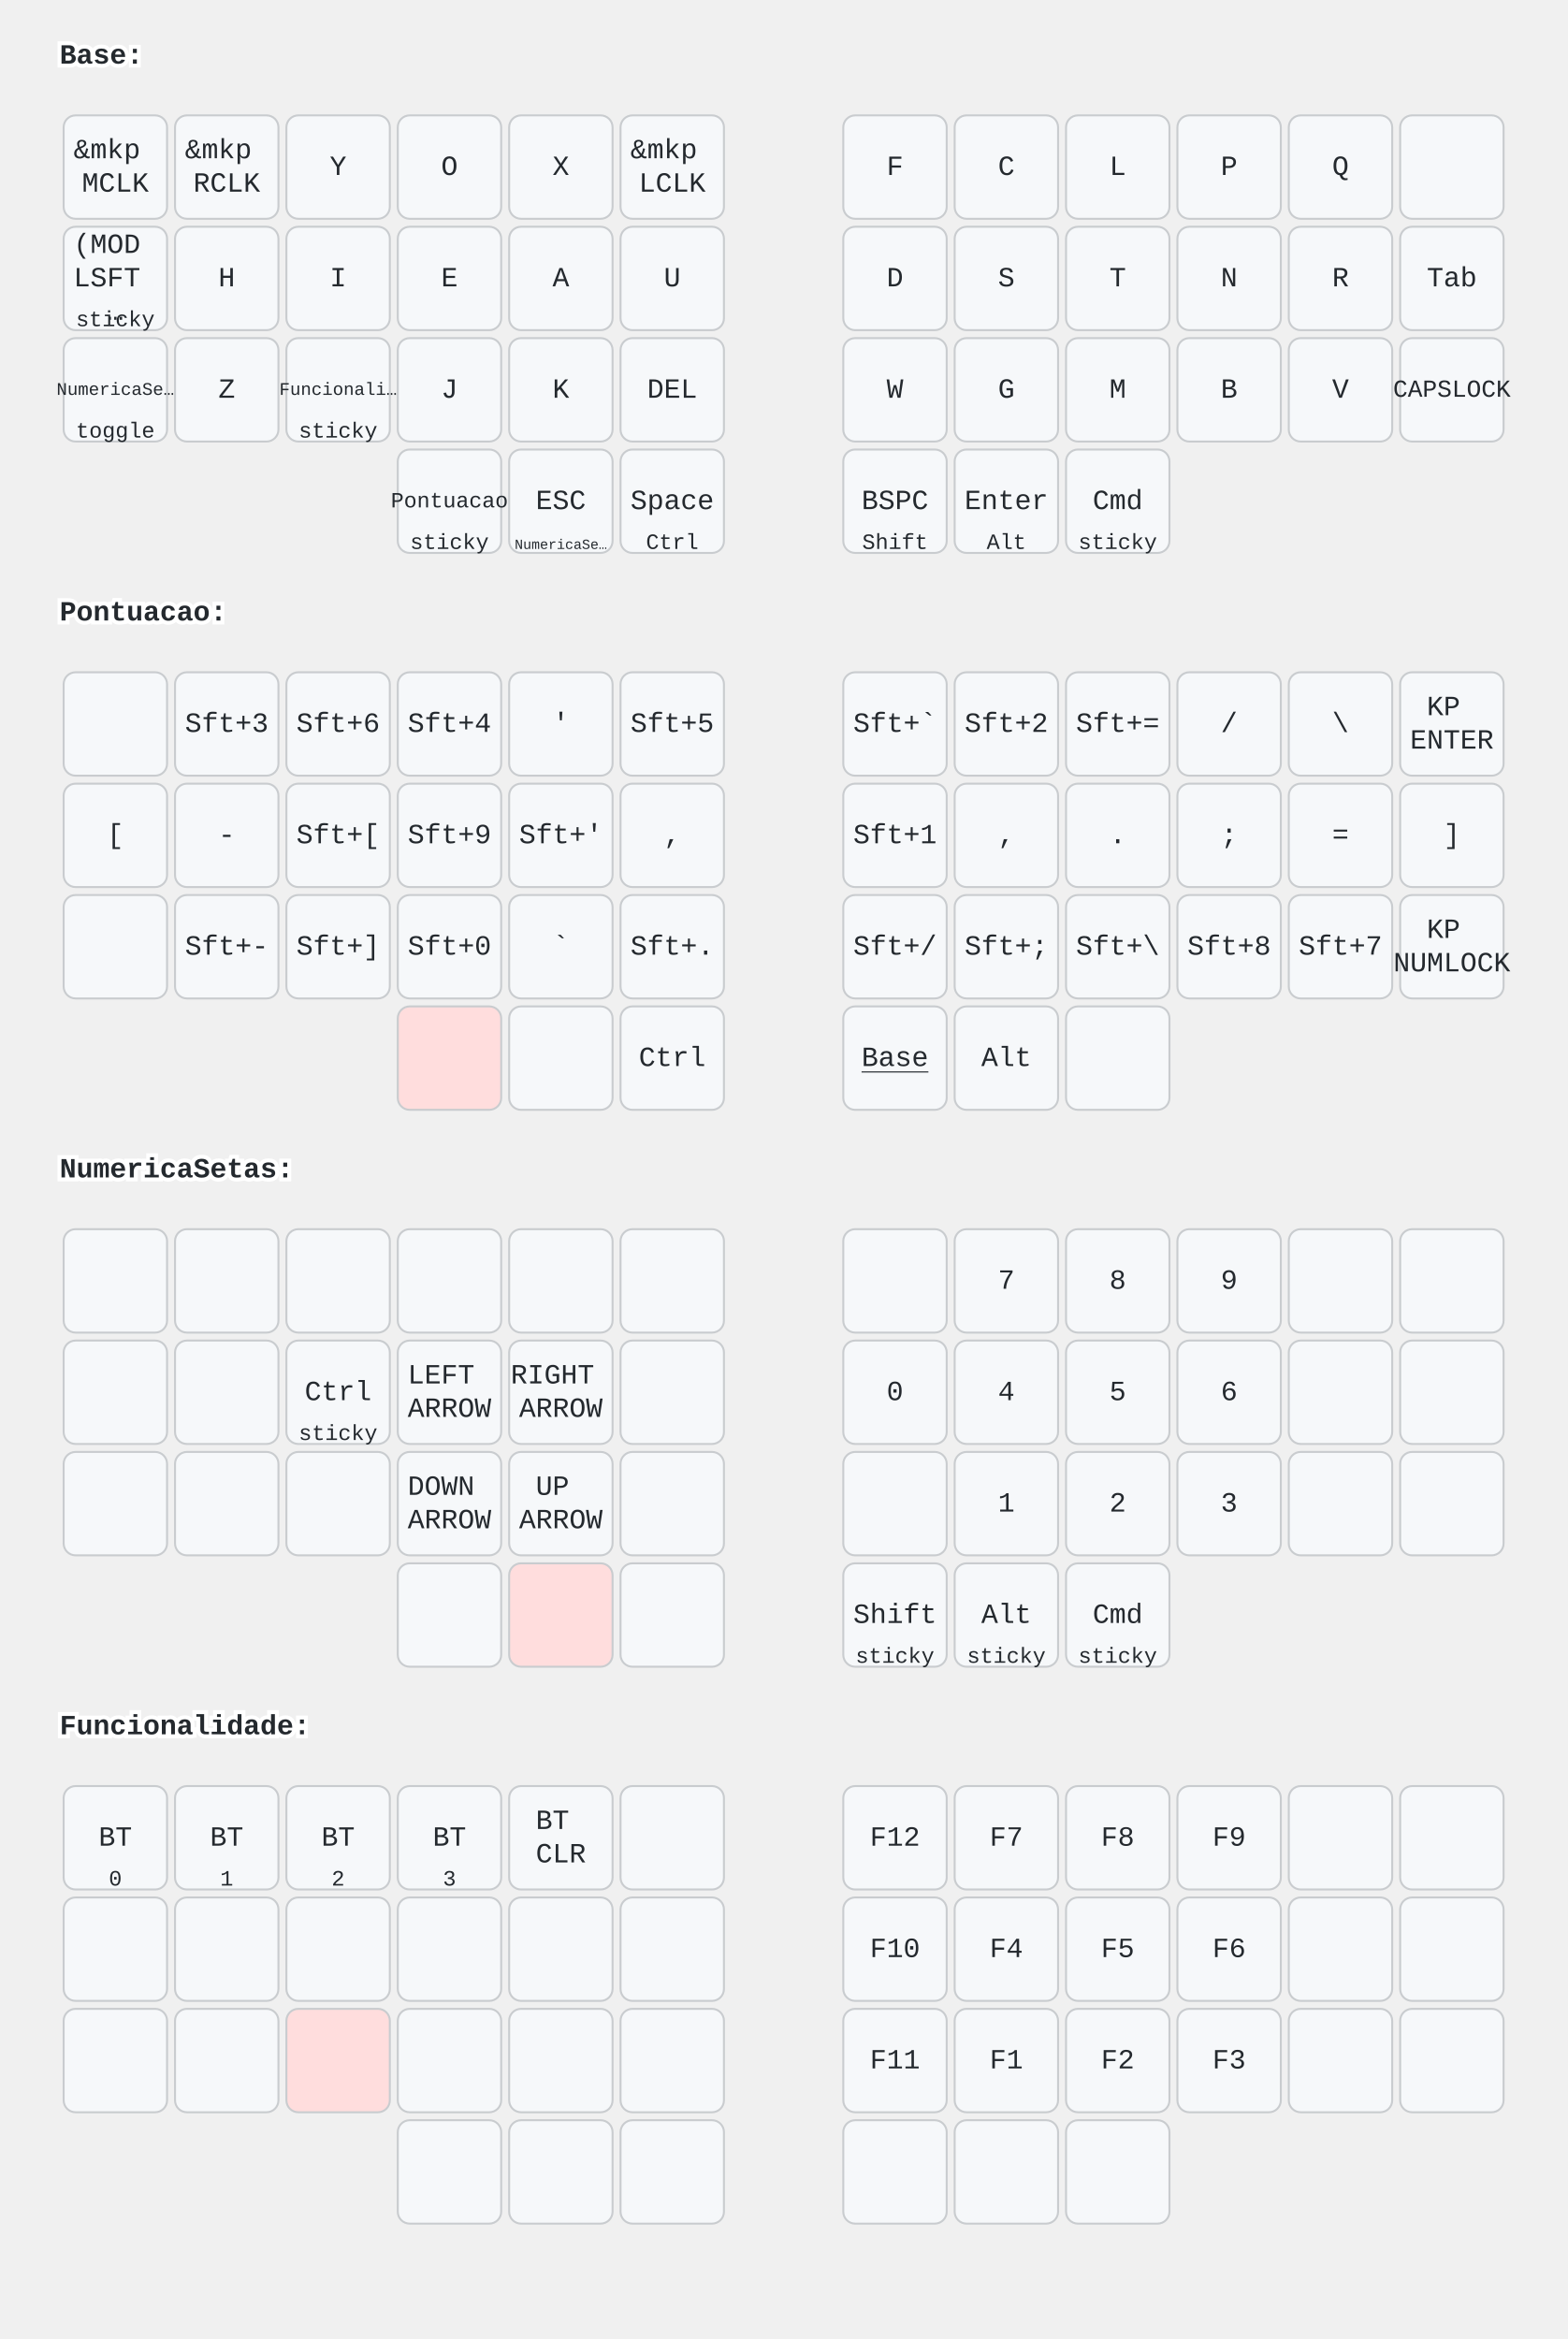
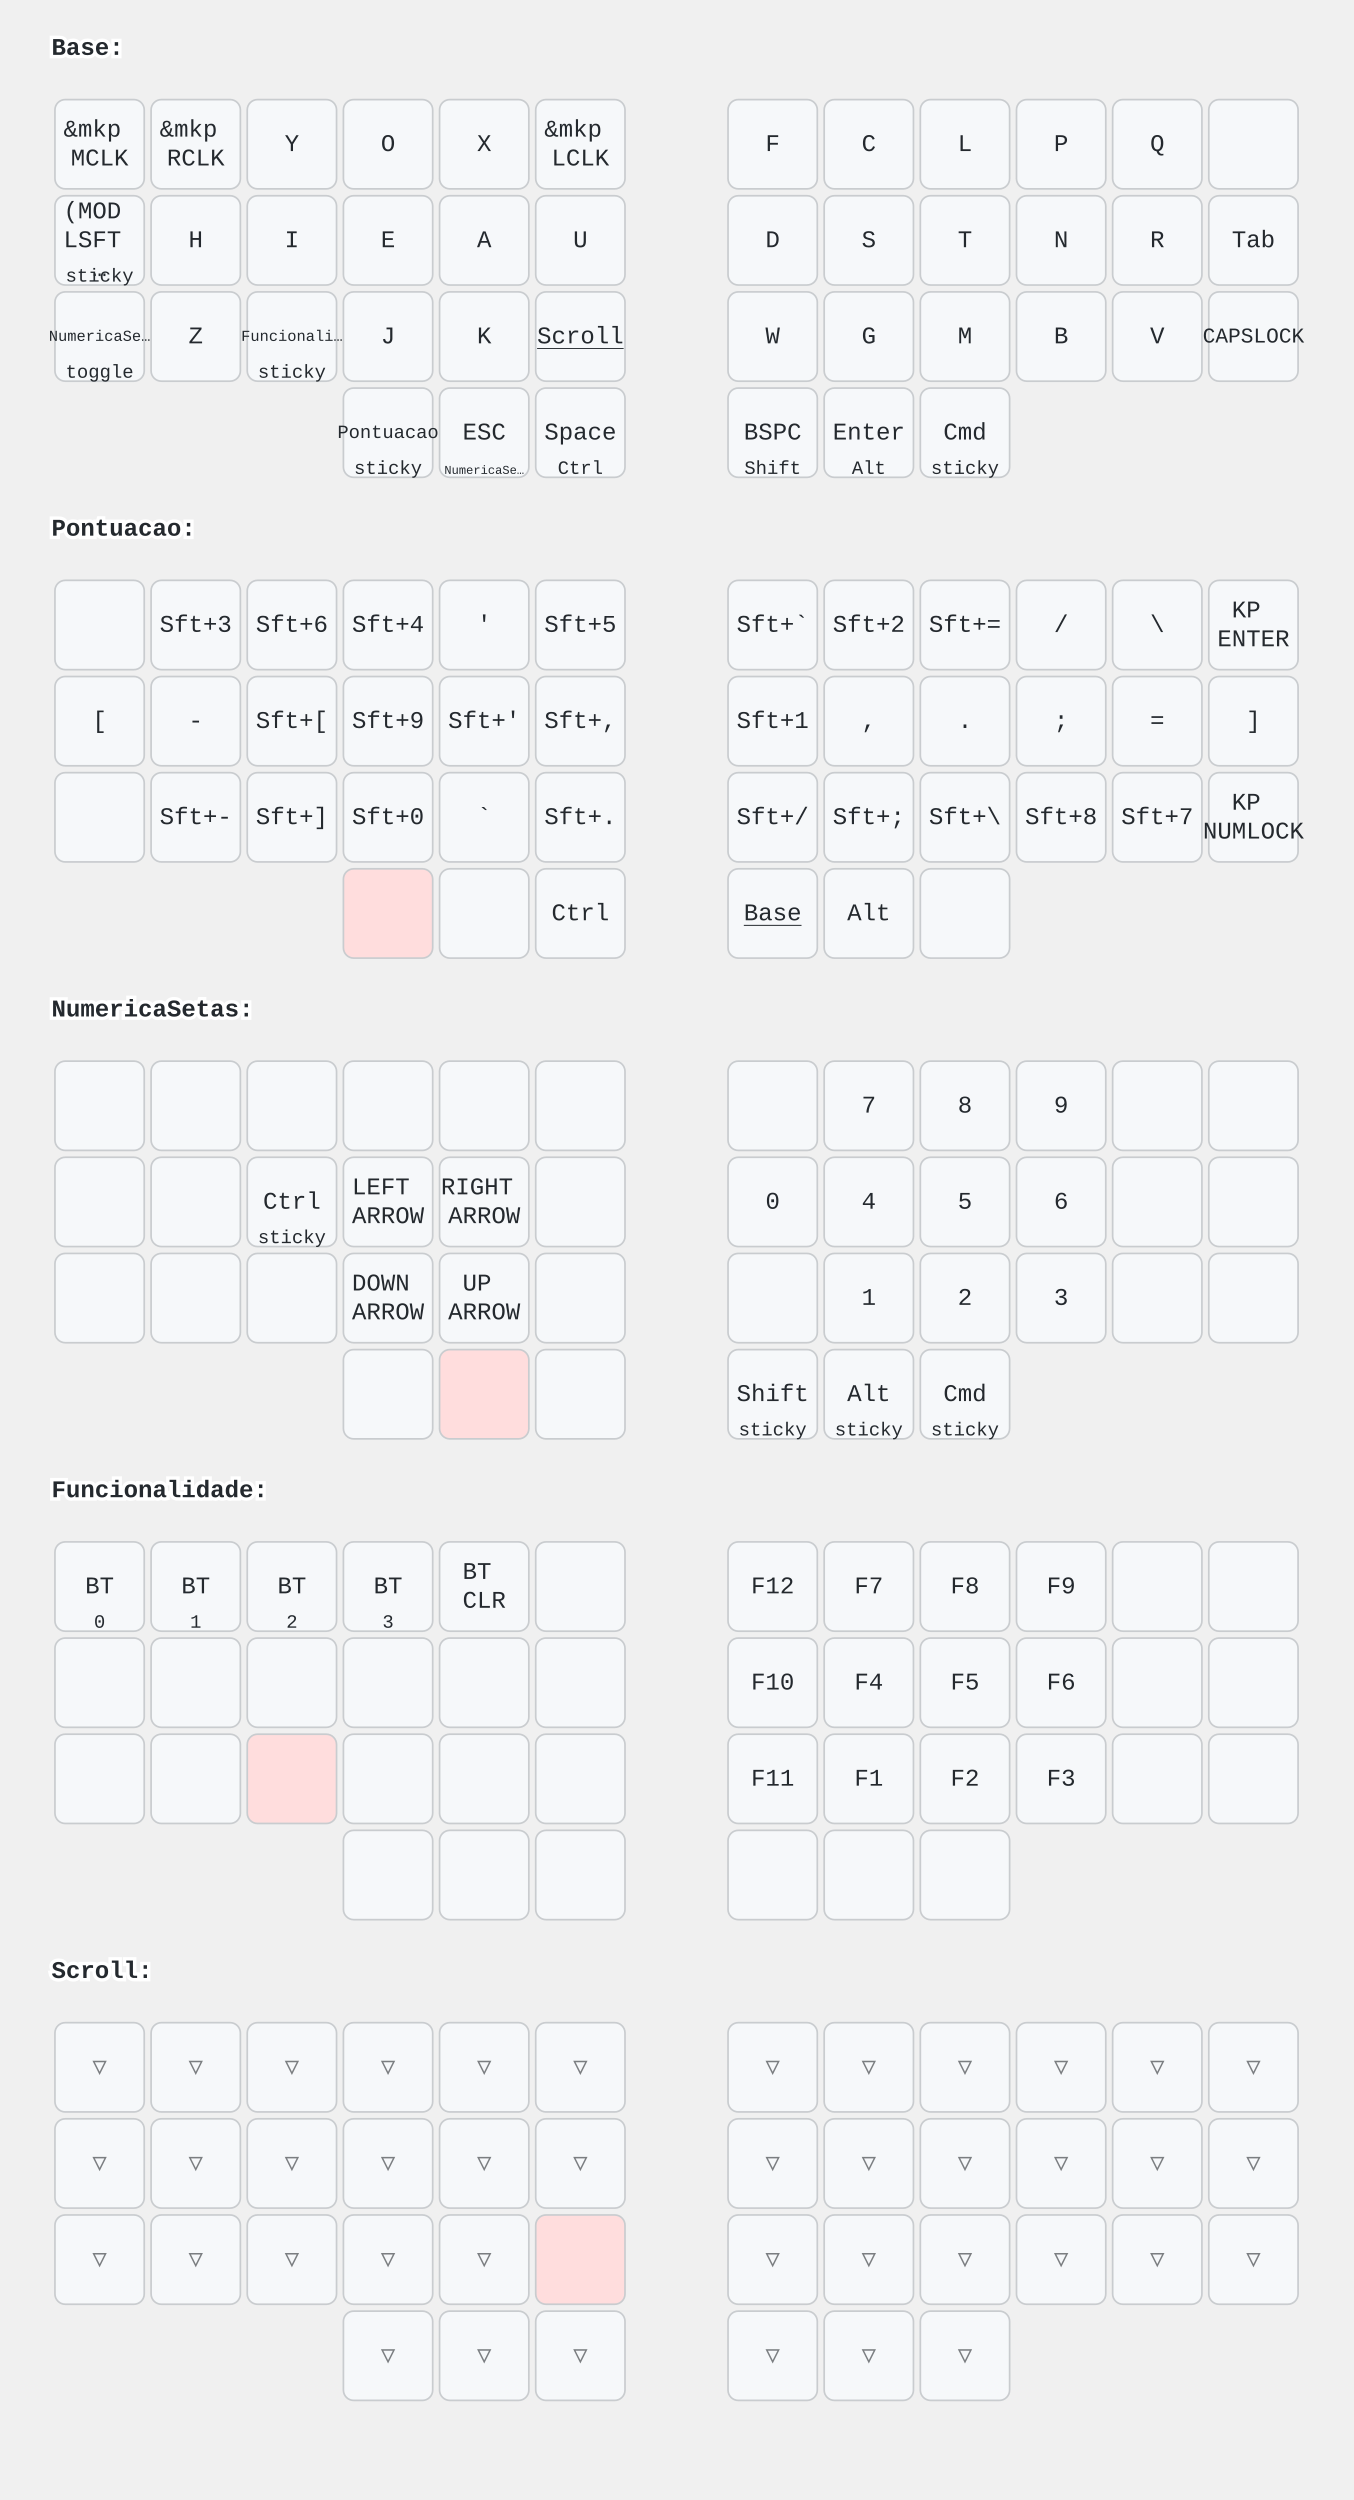
- <svg xmlns="http://www.w3.org/2000/svg" width="788" height="1176" viewBox="0 0 788 1176" class="keymap">
+ <svg xmlns="http://www.w3.org/2000/svg" width="788" height="1456" viewBox="0 0 788 1456" class="keymap">
  <style>/* inherit to force styles through use tags */
svg path {
    fill: inherit;
}

/* font and background color specifications */
svg.keymap {
    font-family: SFMono-Regular,Consolas,Liberation Mono,Menlo,monospace;
    font-size: 14px;
    font-kerning: normal;
    text-rendering: optimizeLegibility;
    fill: #24292e;
}

/* default key styling */
rect.key {
    fill: #f6f8fa;
}

rect.key, rect.combo {
    stroke: #c9cccf;
    stroke-width: 1;
}

/* default key side styling, only used is draw_key_sides is set */
rect.side {
    filter: brightness(90%);
}

/* color accent for combo boxes */
rect.combo, rect.combo-separate {
    fill: #cdf;
}

/* color accent for held keys */
rect.held, rect.combo.held {
    fill: #fdd;
}

/* color accent for ghost (optional) keys */
rect.ghost, rect.combo.ghost {
    stroke-dasharray: 4, 4;
    stroke-width: 2;
}

text {
    text-anchor: middle;
    dominant-baseline: middle;
}

/* styling for layer labels */
text.label {
    font-weight: bold;
    text-anchor: start;
    stroke: white;
    stroke-width: 4;
    paint-order: stroke;
}

/* styling for optional footer */
text.footer {
    text-anchor: end;
    dominant-baseline: auto;
    stroke: white;
    stroke-width: 4;
    paint-order: stroke;
}

/* styling for combo tap, and key non-tap label text */
text.combo, text.hold, text.shifted, text.left, text.right, text.tl, text.tr, text.bl, text.br {
    font-size: 11px;
}

text.hold, text.bl, text.br {
    text-anchor: middle;
    dominant-baseline: auto;
}

text.shifted, text.tl, text.tr {
    text-anchor: middle;
    dominant-baseline: hanging;
}

text.left, text.tl, text.bl {
    text-anchor: start;
}

text.right, text.tr, text.br {
    text-anchor: end;
}

text.layer-activator {
    text-decoration: underline;
}

/* styling for hold/shifted label text in combo box */
text.combo.hold, text.combo.shifted, text.combo.left, text.combo.right {
    font-size: 8px;
}

/* lighter symbol for transparent keys */
text.trans {
    fill: #7b7e81;
}

/* styling for combo dendrons */
path.combo {
    stroke-width: 1;
    stroke: gray;
    fill: none;
}

/* Start Tabler Icons Cleanup */
/* cannot use height/width with glyphs */
.icon-tabler &gt; path {
    fill: inherit;
    stroke: inherit;
    stroke-width: 2;
}
/* hide tabler's default box */
.icon-tabler &gt; path[stroke="none"][fill="none"] {
    visibility: hidden;
}
/* End Tabler Icons Cleanup */
</style>
  <g transform="translate(30, 0)" class="layer-Base">
    <text x="0" y="28" class="label" id="Base">Base:</text>
    <g transform="translate(0, 56)">
      <g transform="translate(28, 28)" class="key keypos-0">
        <rect rx="6" ry="6" x="-26" y="-26" width="52" height="52" class="key" />
        <text x="0" y="0" class="key tap">
          <tspan x="0" dy="-0.6em">&amp;mkp</tspan>
          <tspan x="0" dy="1.2em">MCLK</tspan>
        </text>
      </g>
      <g transform="translate(84, 28)" class="key keypos-1">
        <rect rx="6" ry="6" x="-26" y="-26" width="52" height="52" class="key" />
        <text x="0" y="0" class="key tap">
          <tspan x="0" dy="-0.6em">&amp;mkp</tspan>
          <tspan x="0" dy="1.2em">RCLK</tspan>
        </text>
      </g>
      <g transform="translate(140, 28)" class="key keypos-2">
        <rect rx="6" ry="6" x="-26" y="-26" width="52" height="52" class="key" />
        <text x="0" y="0" class="key tap">Y</text>
      </g>
      <g transform="translate(196, 28)" class="key keypos-3">
        <rect rx="6" ry="6" x="-26" y="-26" width="52" height="52" class="key" />
        <text x="0" y="0" class="key tap">O</text>
      </g>
      <g transform="translate(252, 28)" class="key keypos-4">
        <rect rx="6" ry="6" x="-26" y="-26" width="52" height="52" class="key" />
        <text x="0" y="0" class="key tap">X</text>
      </g>
      <g transform="translate(308, 28)" class="key keypos-5">
        <rect rx="6" ry="6" x="-26" y="-26" width="52" height="52" class="key" />
        <text x="0" y="0" class="key tap">
          <tspan x="0" dy="-0.6em">&amp;mkp</tspan>
          <tspan x="0" dy="1.2em">LCLK</tspan>
        </text>
      </g>
      <g transform="translate(420, 28)" class="key keypos-6">
        <rect rx="6" ry="6" x="-26" y="-26" width="52" height="52" class="key" />
        <text x="0" y="0" class="key tap">F</text>
      </g>
      <g transform="translate(476, 28)" class="key keypos-7">
        <rect rx="6" ry="6" x="-26" y="-26" width="52" height="52" class="key" />
        <text x="0" y="0" class="key tap">C</text>
      </g>
      <g transform="translate(532, 28)" class="key keypos-8">
        <rect rx="6" ry="6" x="-26" y="-26" width="52" height="52" class="key" />
        <text x="0" y="0" class="key tap">L</text>
      </g>
      <g transform="translate(588, 28)" class="key keypos-9">
        <rect rx="6" ry="6" x="-26" y="-26" width="52" height="52" class="key" />
        <text x="0" y="0" class="key tap">P</text>
      </g>
      <g transform="translate(644, 28)" class="key keypos-10">
        <rect rx="6" ry="6" x="-26" y="-26" width="52" height="52" class="key" />
        <text x="0" y="0" class="key tap">Q</text>
      </g>
      <g transform="translate(700, 28)" class="key keypos-11">
        <rect rx="6" ry="6" x="-26" y="-26" width="52" height="52" class="key" />
      </g>
      <g transform="translate(28, 84)" class="key keypos-12">
        <rect rx="6" ry="6" x="-26" y="-26" width="52" height="52" class="key" />
        <text x="0" y="0" class="key tap">
          <tspan x="0" dy="-1.2em">(MOD</tspan>
          <tspan x="0" dy="1.2em">LSFT</tspan>
          <tspan x="0" dy="1.2em">…</tspan>
        </text>
        <text x="0" y="24" class="key hold">sticky</text>
      </g>
      <g transform="translate(84, 84)" class="key keypos-13">
        <rect rx="6" ry="6" x="-26" y="-26" width="52" height="52" class="key" />
        <text x="0" y="0" class="key tap">H</text>
      </g>
      <g transform="translate(140, 84)" class="key keypos-14">
        <rect rx="6" ry="6" x="-26" y="-26" width="52" height="52" class="key" />
        <text x="0" y="0" class="key tap">I</text>
      </g>
      <g transform="translate(196, 84)" class="key keypos-15">
        <rect rx="6" ry="6" x="-26" y="-26" width="52" height="52" class="key" />
        <text x="0" y="0" class="key tap">E</text>
      </g>
      <g transform="translate(252, 84)" class="key keypos-16">
        <rect rx="6" ry="6" x="-26" y="-26" width="52" height="52" class="key" />
        <text x="0" y="0" class="key tap">A</text>
      </g>
      <g transform="translate(308, 84)" class="key keypos-17">
        <rect rx="6" ry="6" x="-26" y="-26" width="52" height="52" class="key" />
        <text x="0" y="0" class="key tap">U</text>
      </g>
      <g transform="translate(420, 84)" class="key keypos-18">
        <rect rx="6" ry="6" x="-26" y="-26" width="52" height="52" class="key" />
        <text x="0" y="0" class="key tap">D</text>
      </g>
      <g transform="translate(476, 84)" class="key keypos-19">
        <rect rx="6" ry="6" x="-26" y="-26" width="52" height="52" class="key" />
        <text x="0" y="0" class="key tap">S</text>
      </g>
      <g transform="translate(532, 84)" class="key keypos-20">
        <rect rx="6" ry="6" x="-26" y="-26" width="52" height="52" class="key" />
        <text x="0" y="0" class="key tap">T</text>
      </g>
      <g transform="translate(588, 84)" class="key keypos-21">
        <rect rx="6" ry="6" x="-26" y="-26" width="52" height="52" class="key" />
        <text x="0" y="0" class="key tap">N</text>
      </g>
      <g transform="translate(644, 84)" class="key keypos-22">
        <rect rx="6" ry="6" x="-26" y="-26" width="52" height="52" class="key" />
        <text x="0" y="0" class="key tap">R</text>
      </g>
      <g transform="translate(700, 84)" class="key keypos-23">
        <rect rx="6" ry="6" x="-26" y="-26" width="52" height="52" class="key" />
        <text x="0" y="0" class="key tap">Tab</text>
      </g>
      <g transform="translate(28, 140)" class="key keypos-24">
        <rect rx="6" ry="6" x="-26" y="-26" width="52" height="52" class="key" />
        <a href="#NumericaSetas">
          <text x="0" y="0" class="key tap layer-activator">
            <tspan style="font-size: 64%">NumericaSe…</tspan>
          </text>
        </a>
        <text x="0" y="24" class="key hold">toggle</text>
      </g>
      <g transform="translate(84, 140)" class="key keypos-25">
        <rect rx="6" ry="6" x="-26" y="-26" width="52" height="52" class="key" />
        <text x="0" y="0" class="key tap">Z</text>
      </g>
      <g transform="translate(140, 140)" class="key keypos-26">
        <rect rx="6" ry="6" x="-26" y="-26" width="52" height="52" class="key" />
        <a href="#Funcionalidade">
          <text x="0" y="0" class="key tap layer-activator">
            <tspan style="font-size: 64%">Funcionali…</tspan>
          </text>
        </a>
        <text x="0" y="24" class="key hold">sticky</text>
      </g>
      <g transform="translate(196, 140)" class="key keypos-27">
        <rect rx="6" ry="6" x="-26" y="-26" width="52" height="52" class="key" />
        <text x="0" y="0" class="key tap">J</text>
      </g>
      <g transform="translate(252, 140)" class="key keypos-28">
        <rect rx="6" ry="6" x="-26" y="-26" width="52" height="52" class="key" />
        <text x="0" y="0" class="key tap">K</text>
      </g>
      <g transform="translate(308, 140)" class="key keypos-29">
        <rect rx="6" ry="6" x="-26" y="-26" width="52" height="52" class="key" />
-         <text x="0" y="0" class="key tap">DEL</text>
+         <a href="#Scroll">
+           <text x="0" y="0" class="key tap layer-activator">Scroll</text>
+         </a>
      </g>
      <g transform="translate(420, 140)" class="key keypos-30">
        <rect rx="6" ry="6" x="-26" y="-26" width="52" height="52" class="key" />
        <text x="0" y="0" class="key tap">W</text>
      </g>
      <g transform="translate(476, 140)" class="key keypos-31">
        <rect rx="6" ry="6" x="-26" y="-26" width="52" height="52" class="key" />
        <text x="0" y="0" class="key tap">G</text>
      </g>
      <g transform="translate(532, 140)" class="key keypos-32">
        <rect rx="6" ry="6" x="-26" y="-26" width="52" height="52" class="key" />
        <text x="0" y="0" class="key tap">M</text>
      </g>
      <g transform="translate(588, 140)" class="key keypos-33">
        <rect rx="6" ry="6" x="-26" y="-26" width="52" height="52" class="key" />
        <text x="0" y="0" class="key tap">B</text>
      </g>
      <g transform="translate(644, 140)" class="key keypos-34">
        <rect rx="6" ry="6" x="-26" y="-26" width="52" height="52" class="key" />
        <text x="0" y="0" class="key tap">V</text>
      </g>
      <g transform="translate(700, 140)" class="key keypos-35">
        <rect rx="6" ry="6" x="-26" y="-26" width="52" height="52" class="key" />
        <text x="0" y="0" class="key tap">
          <tspan style="font-size: 88%">CAPSLOCK</tspan>
        </text>
      </g>
      <g transform="translate(196, 196)" class="key keypos-36">
        <rect rx="6" ry="6" x="-26" y="-26" width="52" height="52" class="key" />
        <a href="#Pontuacao">
          <text x="0" y="0" class="key tap layer-activator">
            <tspan style="font-size: 78%">Pontuacao</tspan>
          </text>
        </a>
        <text x="0" y="24" class="key hold">sticky</text>
      </g>
      <g transform="translate(252, 196)" class="key keypos-37">
        <rect rx="6" ry="6" x="-26" y="-26" width="52" height="52" class="key" />
        <text x="0" y="0" class="key tap">ESC</text>
        <a href="#NumericaSetas">
          <text x="0" y="24" class="key hold layer-activator">
            <tspan style="font-size: 64%">NumericaSe…</tspan>
          </text>
        </a>
      </g>
      <g transform="translate(308, 196)" class="key keypos-38">
        <rect rx="6" ry="6" x="-26" y="-26" width="52" height="52" class="key" />
        <text x="0" y="0" class="key tap">Space</text>
        <text x="0" y="24" class="key hold">Ctrl</text>
      </g>
      <g transform="translate(420, 196)" class="key keypos-39">
        <rect rx="6" ry="6" x="-26" y="-26" width="52" height="52" class="key" />
        <text x="0" y="0" class="key tap">BSPC</text>
        <text x="0" y="24" class="key hold">Shift</text>
      </g>
      <g transform="translate(476, 196)" class="key keypos-40">
        <rect rx="6" ry="6" x="-26" y="-26" width="52" height="52" class="key" />
        <text x="0" y="0" class="key tap">Enter</text>
        <text x="0" y="24" class="key hold">Alt</text>
      </g>
      <g transform="translate(532, 196)" class="key keypos-41">
        <rect rx="6" ry="6" x="-26" y="-26" width="52" height="52" class="key" />
        <text x="0" y="0" class="key tap">Cmd</text>
        <text x="0" y="24" class="key hold">sticky</text>
      </g>
    </g>
  </g>
  <g transform="translate(30, 280)" class="layer-Pontuacao">
    <text x="0" y="28" class="label" id="Pontuacao">Pontuacao:</text>
    <g transform="translate(0, 56)">
      <g transform="translate(28, 28)" class="key keypos-0">
        <rect rx="6" ry="6" x="-26" y="-26" width="52" height="52" class="key" />
      </g>
      <g transform="translate(84, 28)" class="key keypos-1">
        <rect rx="6" ry="6" x="-26" y="-26" width="52" height="52" class="key" />
        <text x="0" y="0" class="key tap">Sft+3</text>
      </g>
      <g transform="translate(140, 28)" class="key keypos-2">
        <rect rx="6" ry="6" x="-26" y="-26" width="52" height="52" class="key" />
        <text x="0" y="0" class="key tap">Sft+6</text>
      </g>
      <g transform="translate(196, 28)" class="key keypos-3">
        <rect rx="6" ry="6" x="-26" y="-26" width="52" height="52" class="key" />
        <text x="0" y="0" class="key tap">Sft+4</text>
      </g>
      <g transform="translate(252, 28)" class="key keypos-4">
        <rect rx="6" ry="6" x="-26" y="-26" width="52" height="52" class="key" />
        <text x="0" y="0" class="key tap">'</text>
      </g>
      <g transform="translate(308, 28)" class="key keypos-5">
        <rect rx="6" ry="6" x="-26" y="-26" width="52" height="52" class="key" />
        <text x="0" y="0" class="key tap">Sft+5</text>
      </g>
      <g transform="translate(420, 28)" class="key keypos-6">
        <rect rx="6" ry="6" x="-26" y="-26" width="52" height="52" class="key" />
        <text x="0" y="0" class="key tap">Sft+`</text>
      </g>
      <g transform="translate(476, 28)" class="key keypos-7">
        <rect rx="6" ry="6" x="-26" y="-26" width="52" height="52" class="key" />
        <text x="0" y="0" class="key tap">Sft+2</text>
      </g>
      <g transform="translate(532, 28)" class="key keypos-8">
        <rect rx="6" ry="6" x="-26" y="-26" width="52" height="52" class="key" />
        <text x="0" y="0" class="key tap">Sft+=</text>
      </g>
      <g transform="translate(588, 28)" class="key keypos-9">
        <rect rx="6" ry="6" x="-26" y="-26" width="52" height="52" class="key" />
        <text x="0" y="0" class="key tap">/</text>
      </g>
      <g transform="translate(644, 28)" class="key keypos-10">
        <rect rx="6" ry="6" x="-26" y="-26" width="52" height="52" class="key" />
        <text x="0" y="0" class="key tap">\</text>
      </g>
      <g transform="translate(700, 28)" class="key keypos-11">
        <rect rx="6" ry="6" x="-26" y="-26" width="52" height="52" class="key" />
        <text x="0" y="0" class="key tap">
          <tspan x="0" dy="-0.6em">KP</tspan>
          <tspan x="0" dy="1.2em">ENTER</tspan>
        </text>
      </g>
      <g transform="translate(28, 84)" class="key keypos-12">
        <rect rx="6" ry="6" x="-26" y="-26" width="52" height="52" class="key" />
        <text x="0" y="0" class="key tap">[</text>
      </g>
      <g transform="translate(84, 84)" class="key keypos-13">
        <rect rx="6" ry="6" x="-26" y="-26" width="52" height="52" class="key" />
        <text x="0" y="0" class="key tap">-</text>
      </g>
      <g transform="translate(140, 84)" class="key keypos-14">
        <rect rx="6" ry="6" x="-26" y="-26" width="52" height="52" class="key" />
        <text x="0" y="0" class="key tap">Sft+[</text>
      </g>
      <g transform="translate(196, 84)" class="key keypos-15">
        <rect rx="6" ry="6" x="-26" y="-26" width="52" height="52" class="key" />
        <text x="0" y="0" class="key tap">Sft+9</text>
      </g>
      <g transform="translate(252, 84)" class="key keypos-16">
        <rect rx="6" ry="6" x="-26" y="-26" width="52" height="52" class="key" />
        <text x="0" y="0" class="key tap">Sft+'</text>
      </g>
      <g transform="translate(308, 84)" class="key keypos-17">
        <rect rx="6" ry="6" x="-26" y="-26" width="52" height="52" class="key" />
-         <text x="0" y="0" class="key tap">,</text>
+         <text x="0" y="0" class="key tap">Sft+,</text>
      </g>
      <g transform="translate(420, 84)" class="key keypos-18">
        <rect rx="6" ry="6" x="-26" y="-26" width="52" height="52" class="key" />
        <text x="0" y="0" class="key tap">Sft+1</text>
      </g>
      <g transform="translate(476, 84)" class="key keypos-19">
        <rect rx="6" ry="6" x="-26" y="-26" width="52" height="52" class="key" />
        <text x="0" y="0" class="key tap">,</text>
      </g>
      <g transform="translate(532, 84)" class="key keypos-20">
        <rect rx="6" ry="6" x="-26" y="-26" width="52" height="52" class="key" />
        <text x="0" y="0" class="key tap">.</text>
      </g>
      <g transform="translate(588, 84)" class="key keypos-21">
        <rect rx="6" ry="6" x="-26" y="-26" width="52" height="52" class="key" />
        <text x="0" y="0" class="key tap">;</text>
      </g>
      <g transform="translate(644, 84)" class="key keypos-22">
        <rect rx="6" ry="6" x="-26" y="-26" width="52" height="52" class="key" />
        <text x="0" y="0" class="key tap">=</text>
      </g>
      <g transform="translate(700, 84)" class="key keypos-23">
        <rect rx="6" ry="6" x="-26" y="-26" width="52" height="52" class="key" />
        <text x="0" y="0" class="key tap">]</text>
      </g>
      <g transform="translate(28, 140)" class="key keypos-24">
        <rect rx="6" ry="6" x="-26" y="-26" width="52" height="52" class="key" />
      </g>
      <g transform="translate(84, 140)" class="key keypos-25">
        <rect rx="6" ry="6" x="-26" y="-26" width="52" height="52" class="key" />
        <text x="0" y="0" class="key tap">Sft+-</text>
      </g>
      <g transform="translate(140, 140)" class="key keypos-26">
        <rect rx="6" ry="6" x="-26" y="-26" width="52" height="52" class="key" />
        <text x="0" y="0" class="key tap">Sft+]</text>
      </g>
      <g transform="translate(196, 140)" class="key keypos-27">
        <rect rx="6" ry="6" x="-26" y="-26" width="52" height="52" class="key" />
        <text x="0" y="0" class="key tap">Sft+0</text>
      </g>
      <g transform="translate(252, 140)" class="key keypos-28">
        <rect rx="6" ry="6" x="-26" y="-26" width="52" height="52" class="key" />
        <text x="0" y="0" class="key tap">`</text>
      </g>
      <g transform="translate(308, 140)" class="key keypos-29">
        <rect rx="6" ry="6" x="-26" y="-26" width="52" height="52" class="key" />
        <text x="0" y="0" class="key tap">Sft+.</text>
      </g>
      <g transform="translate(420, 140)" class="key keypos-30">
        <rect rx="6" ry="6" x="-26" y="-26" width="52" height="52" class="key" />
        <text x="0" y="0" class="key tap">Sft+/</text>
      </g>
      <g transform="translate(476, 140)" class="key keypos-31">
        <rect rx="6" ry="6" x="-26" y="-26" width="52" height="52" class="key" />
        <text x="0" y="0" class="key tap">Sft+;</text>
      </g>
      <g transform="translate(532, 140)" class="key keypos-32">
        <rect rx="6" ry="6" x="-26" y="-26" width="52" height="52" class="key" />
        <text x="0" y="0" class="key tap">Sft+\</text>
      </g>
      <g transform="translate(588, 140)" class="key keypos-33">
        <rect rx="6" ry="6" x="-26" y="-26" width="52" height="52" class="key" />
        <text x="0" y="0" class="key tap">Sft+8</text>
      </g>
      <g transform="translate(644, 140)" class="key keypos-34">
        <rect rx="6" ry="6" x="-26" y="-26" width="52" height="52" class="key" />
        <text x="0" y="0" class="key tap">Sft+7</text>
      </g>
      <g transform="translate(700, 140)" class="key keypos-35">
        <rect rx="6" ry="6" x="-26" y="-26" width="52" height="52" class="key" />
        <text x="0" y="0" class="key tap">
          <tspan x="0" dy="-0.6em">KP</tspan>
          <tspan x="0" dy="1.2em">NUMLOCK</tspan>
        </text>
      </g>
      <g transform="translate(196, 196)" class="key held keypos-36">
        <rect rx="6" ry="6" x="-26" y="-26" width="52" height="52" class="key held" />
      </g>
      <g transform="translate(252, 196)" class="key keypos-37">
        <rect rx="6" ry="6" x="-26" y="-26" width="52" height="52" class="key" />
      </g>
      <g transform="translate(308, 196)" class="key keypos-38">
        <rect rx="6" ry="6" x="-26" y="-26" width="52" height="52" class="key" />
        <text x="0" y="0" class="key tap">Ctrl</text>
      </g>
      <g transform="translate(420, 196)" class="key keypos-39">
        <rect rx="6" ry="6" x="-26" y="-26" width="52" height="52" class="key" />
        <a href="#Base">
          <text x="0" y="0" class="key tap layer-activator">Base</text>
        </a>
      </g>
      <g transform="translate(476, 196)" class="key keypos-40">
        <rect rx="6" ry="6" x="-26" y="-26" width="52" height="52" class="key" />
        <text x="0" y="0" class="key tap">Alt</text>
      </g>
      <g transform="translate(532, 196)" class="key keypos-41">
        <rect rx="6" ry="6" x="-26" y="-26" width="52" height="52" class="key" />
      </g>
    </g>
  </g>
  <g transform="translate(30, 560)" class="layer-NumericaSetas">
    <text x="0" y="28" class="label" id="NumericaSetas">NumericaSetas:</text>
    <g transform="translate(0, 56)">
      <g transform="translate(28, 28)" class="key keypos-0">
        <rect rx="6" ry="6" x="-26" y="-26" width="52" height="52" class="key" />
      </g>
      <g transform="translate(84, 28)" class="key keypos-1">
        <rect rx="6" ry="6" x="-26" y="-26" width="52" height="52" class="key" />
      </g>
      <g transform="translate(140, 28)" class="key keypos-2">
        <rect rx="6" ry="6" x="-26" y="-26" width="52" height="52" class="key" />
      </g>
      <g transform="translate(196, 28)" class="key keypos-3">
        <rect rx="6" ry="6" x="-26" y="-26" width="52" height="52" class="key" />
      </g>
      <g transform="translate(252, 28)" class="key keypos-4">
        <rect rx="6" ry="6" x="-26" y="-26" width="52" height="52" class="key" />
      </g>
      <g transform="translate(308, 28)" class="key keypos-5">
        <rect rx="6" ry="6" x="-26" y="-26" width="52" height="52" class="key" />
      </g>
      <g transform="translate(420, 28)" class="key keypos-6">
        <rect rx="6" ry="6" x="-26" y="-26" width="52" height="52" class="key" />
      </g>
      <g transform="translate(476, 28)" class="key keypos-7">
        <rect rx="6" ry="6" x="-26" y="-26" width="52" height="52" class="key" />
        <text x="0" y="0" class="key tap">7</text>
      </g>
      <g transform="translate(532, 28)" class="key keypos-8">
        <rect rx="6" ry="6" x="-26" y="-26" width="52" height="52" class="key" />
        <text x="0" y="0" class="key tap">8</text>
      </g>
      <g transform="translate(588, 28)" class="key keypos-9">
        <rect rx="6" ry="6" x="-26" y="-26" width="52" height="52" class="key" />
        <text x="0" y="0" class="key tap">9</text>
      </g>
      <g transform="translate(644, 28)" class="key keypos-10">
        <rect rx="6" ry="6" x="-26" y="-26" width="52" height="52" class="key" />
      </g>
      <g transform="translate(700, 28)" class="key keypos-11">
        <rect rx="6" ry="6" x="-26" y="-26" width="52" height="52" class="key" />
      </g>
      <g transform="translate(28, 84)" class="key keypos-12">
        <rect rx="6" ry="6" x="-26" y="-26" width="52" height="52" class="key" />
      </g>
      <g transform="translate(84, 84)" class="key keypos-13">
        <rect rx="6" ry="6" x="-26" y="-26" width="52" height="52" class="key" />
      </g>
      <g transform="translate(140, 84)" class="key keypos-14">
        <rect rx="6" ry="6" x="-26" y="-26" width="52" height="52" class="key" />
        <text x="0" y="0" class="key tap">Ctrl</text>
        <text x="0" y="24" class="key hold">sticky</text>
      </g>
      <g transform="translate(196, 84)" class="key keypos-15">
        <rect rx="6" ry="6" x="-26" y="-26" width="52" height="52" class="key" />
        <text x="0" y="0" class="key tap">
          <tspan x="0" dy="-0.6em">LEFT</tspan>
          <tspan x="0" dy="1.2em">ARROW</tspan>
        </text>
      </g>
      <g transform="translate(252, 84)" class="key keypos-16">
        <rect rx="6" ry="6" x="-26" y="-26" width="52" height="52" class="key" />
        <text x="0" y="0" class="key tap">
          <tspan x="0" dy="-0.6em">RIGHT</tspan>
          <tspan x="0" dy="1.2em">ARROW</tspan>
        </text>
      </g>
      <g transform="translate(308, 84)" class="key keypos-17">
        <rect rx="6" ry="6" x="-26" y="-26" width="52" height="52" class="key" />
      </g>
      <g transform="translate(420, 84)" class="key keypos-18">
        <rect rx="6" ry="6" x="-26" y="-26" width="52" height="52" class="key" />
        <text x="0" y="0" class="key tap">0</text>
      </g>
      <g transform="translate(476, 84)" class="key keypos-19">
        <rect rx="6" ry="6" x="-26" y="-26" width="52" height="52" class="key" />
        <text x="0" y="0" class="key tap">4</text>
      </g>
      <g transform="translate(532, 84)" class="key keypos-20">
        <rect rx="6" ry="6" x="-26" y="-26" width="52" height="52" class="key" />
        <text x="0" y="0" class="key tap">5</text>
      </g>
      <g transform="translate(588, 84)" class="key keypos-21">
        <rect rx="6" ry="6" x="-26" y="-26" width="52" height="52" class="key" />
        <text x="0" y="0" class="key tap">6</text>
      </g>
      <g transform="translate(644, 84)" class="key keypos-22">
        <rect rx="6" ry="6" x="-26" y="-26" width="52" height="52" class="key" />
      </g>
      <g transform="translate(700, 84)" class="key keypos-23">
        <rect rx="6" ry="6" x="-26" y="-26" width="52" height="52" class="key" />
      </g>
      <g transform="translate(28, 140)" class="key keypos-24">
        <rect rx="6" ry="6" x="-26" y="-26" width="52" height="52" class="key" />
      </g>
      <g transform="translate(84, 140)" class="key keypos-25">
        <rect rx="6" ry="6" x="-26" y="-26" width="52" height="52" class="key" />
      </g>
      <g transform="translate(140, 140)" class="key keypos-26">
        <rect rx="6" ry="6" x="-26" y="-26" width="52" height="52" class="key" />
      </g>
      <g transform="translate(196, 140)" class="key keypos-27">
        <rect rx="6" ry="6" x="-26" y="-26" width="52" height="52" class="key" />
        <text x="0" y="0" class="key tap">
          <tspan x="0" dy="-0.6em">DOWN</tspan>
          <tspan x="0" dy="1.2em">ARROW</tspan>
        </text>
      </g>
      <g transform="translate(252, 140)" class="key keypos-28">
        <rect rx="6" ry="6" x="-26" y="-26" width="52" height="52" class="key" />
        <text x="0" y="0" class="key tap">
          <tspan x="0" dy="-0.6em">UP</tspan>
          <tspan x="0" dy="1.2em">ARROW</tspan>
        </text>
      </g>
      <g transform="translate(308, 140)" class="key keypos-29">
        <rect rx="6" ry="6" x="-26" y="-26" width="52" height="52" class="key" />
      </g>
      <g transform="translate(420, 140)" class="key keypos-30">
        <rect rx="6" ry="6" x="-26" y="-26" width="52" height="52" class="key" />
      </g>
      <g transform="translate(476, 140)" class="key keypos-31">
        <rect rx="6" ry="6" x="-26" y="-26" width="52" height="52" class="key" />
        <text x="0" y="0" class="key tap">1</text>
      </g>
      <g transform="translate(532, 140)" class="key keypos-32">
        <rect rx="6" ry="6" x="-26" y="-26" width="52" height="52" class="key" />
        <text x="0" y="0" class="key tap">2</text>
      </g>
      <g transform="translate(588, 140)" class="key keypos-33">
        <rect rx="6" ry="6" x="-26" y="-26" width="52" height="52" class="key" />
        <text x="0" y="0" class="key tap">3</text>
      </g>
      <g transform="translate(644, 140)" class="key keypos-34">
        <rect rx="6" ry="6" x="-26" y="-26" width="52" height="52" class="key" />
      </g>
      <g transform="translate(700, 140)" class="key keypos-35">
        <rect rx="6" ry="6" x="-26" y="-26" width="52" height="52" class="key" />
      </g>
      <g transform="translate(196, 196)" class="key keypos-36">
        <rect rx="6" ry="6" x="-26" y="-26" width="52" height="52" class="key" />
      </g>
      <g transform="translate(252, 196)" class="key held keypos-37">
        <rect rx="6" ry="6" x="-26" y="-26" width="52" height="52" class="key held" />
      </g>
      <g transform="translate(308, 196)" class="key keypos-38">
        <rect rx="6" ry="6" x="-26" y="-26" width="52" height="52" class="key" />
      </g>
      <g transform="translate(420, 196)" class="key keypos-39">
        <rect rx="6" ry="6" x="-26" y="-26" width="52" height="52" class="key" />
        <text x="0" y="0" class="key tap">Shift</text>
        <text x="0" y="24" class="key hold">sticky</text>
      </g>
      <g transform="translate(476, 196)" class="key keypos-40">
        <rect rx="6" ry="6" x="-26" y="-26" width="52" height="52" class="key" />
        <text x="0" y="0" class="key tap">Alt</text>
        <text x="0" y="24" class="key hold">sticky</text>
      </g>
      <g transform="translate(532, 196)" class="key keypos-41">
        <rect rx="6" ry="6" x="-26" y="-26" width="52" height="52" class="key" />
        <text x="0" y="0" class="key tap">Cmd</text>
        <text x="0" y="24" class="key hold">sticky</text>
      </g>
    </g>
  </g>
  <g transform="translate(30, 840)" class="layer-Funcionalidade">
    <text x="0" y="28" class="label" id="Funcionalidade">Funcionalidade:</text>
    <g transform="translate(0, 56)">
      <g transform="translate(28, 28)" class="key keypos-0">
        <rect rx="6" ry="6" x="-26" y="-26" width="52" height="52" class="key" />
        <text x="0" y="0" class="key tap">BT</text>
        <text x="0" y="24" class="key hold">0</text>
      </g>
      <g transform="translate(84, 28)" class="key keypos-1">
        <rect rx="6" ry="6" x="-26" y="-26" width="52" height="52" class="key" />
        <text x="0" y="0" class="key tap">BT</text>
        <text x="0" y="24" class="key hold">1</text>
      </g>
      <g transform="translate(140, 28)" class="key keypos-2">
        <rect rx="6" ry="6" x="-26" y="-26" width="52" height="52" class="key" />
        <text x="0" y="0" class="key tap">BT</text>
        <text x="0" y="24" class="key hold">2</text>
      </g>
      <g transform="translate(196, 28)" class="key keypos-3">
        <rect rx="6" ry="6" x="-26" y="-26" width="52" height="52" class="key" />
        <text x="0" y="0" class="key tap">BT</text>
        <text x="0" y="24" class="key hold">3</text>
      </g>
      <g transform="translate(252, 28)" class="key keypos-4">
        <rect rx="6" ry="6" x="-26" y="-26" width="52" height="52" class="key" />
        <text x="0" y="0" class="key tap">
          <tspan x="0" dy="-0.6em">BT</tspan>
          <tspan x="0" dy="1.2em">CLR</tspan>
        </text>
      </g>
      <g transform="translate(308, 28)" class="key keypos-5">
        <rect rx="6" ry="6" x="-26" y="-26" width="52" height="52" class="key" />
      </g>
      <g transform="translate(420, 28)" class="key keypos-6">
        <rect rx="6" ry="6" x="-26" y="-26" width="52" height="52" class="key" />
        <text x="0" y="0" class="key tap">F12</text>
      </g>
      <g transform="translate(476, 28)" class="key keypos-7">
        <rect rx="6" ry="6" x="-26" y="-26" width="52" height="52" class="key" />
        <text x="0" y="0" class="key tap">F7</text>
      </g>
      <g transform="translate(532, 28)" class="key keypos-8">
        <rect rx="6" ry="6" x="-26" y="-26" width="52" height="52" class="key" />
        <text x="0" y="0" class="key tap">F8</text>
      </g>
      <g transform="translate(588, 28)" class="key keypos-9">
        <rect rx="6" ry="6" x="-26" y="-26" width="52" height="52" class="key" />
        <text x="0" y="0" class="key tap">F9</text>
      </g>
      <g transform="translate(644, 28)" class="key keypos-10">
        <rect rx="6" ry="6" x="-26" y="-26" width="52" height="52" class="key" />
      </g>
      <g transform="translate(700, 28)" class="key keypos-11">
        <rect rx="6" ry="6" x="-26" y="-26" width="52" height="52" class="key" />
      </g>
      <g transform="translate(28, 84)" class="key keypos-12">
        <rect rx="6" ry="6" x="-26" y="-26" width="52" height="52" class="key" />
      </g>
      <g transform="translate(84, 84)" class="key keypos-13">
        <rect rx="6" ry="6" x="-26" y="-26" width="52" height="52" class="key" />
      </g>
      <g transform="translate(140, 84)" class="key keypos-14">
        <rect rx="6" ry="6" x="-26" y="-26" width="52" height="52" class="key" />
      </g>
      <g transform="translate(196, 84)" class="key keypos-15">
        <rect rx="6" ry="6" x="-26" y="-26" width="52" height="52" class="key" />
      </g>
      <g transform="translate(252, 84)" class="key keypos-16">
        <rect rx="6" ry="6" x="-26" y="-26" width="52" height="52" class="key" />
      </g>
      <g transform="translate(308, 84)" class="key keypos-17">
        <rect rx="6" ry="6" x="-26" y="-26" width="52" height="52" class="key" />
      </g>
      <g transform="translate(420, 84)" class="key keypos-18">
        <rect rx="6" ry="6" x="-26" y="-26" width="52" height="52" class="key" />
        <text x="0" y="0" class="key tap">F10</text>
      </g>
      <g transform="translate(476, 84)" class="key keypos-19">
        <rect rx="6" ry="6" x="-26" y="-26" width="52" height="52" class="key" />
        <text x="0" y="0" class="key tap">F4</text>
      </g>
      <g transform="translate(532, 84)" class="key keypos-20">
        <rect rx="6" ry="6" x="-26" y="-26" width="52" height="52" class="key" />
        <text x="0" y="0" class="key tap">F5</text>
      </g>
      <g transform="translate(588, 84)" class="key keypos-21">
        <rect rx="6" ry="6" x="-26" y="-26" width="52" height="52" class="key" />
        <text x="0" y="0" class="key tap">F6</text>
      </g>
      <g transform="translate(644, 84)" class="key keypos-22">
        <rect rx="6" ry="6" x="-26" y="-26" width="52" height="52" class="key" />
      </g>
      <g transform="translate(700, 84)" class="key keypos-23">
        <rect rx="6" ry="6" x="-26" y="-26" width="52" height="52" class="key" />
      </g>
      <g transform="translate(28, 140)" class="key keypos-24">
        <rect rx="6" ry="6" x="-26" y="-26" width="52" height="52" class="key" />
      </g>
      <g transform="translate(84, 140)" class="key keypos-25">
        <rect rx="6" ry="6" x="-26" y="-26" width="52" height="52" class="key" />
      </g>
      <g transform="translate(140, 140)" class="key held keypos-26">
        <rect rx="6" ry="6" x="-26" y="-26" width="52" height="52" class="key held" />
      </g>
      <g transform="translate(196, 140)" class="key keypos-27">
        <rect rx="6" ry="6" x="-26" y="-26" width="52" height="52" class="key" />
      </g>
      <g transform="translate(252, 140)" class="key keypos-28">
        <rect rx="6" ry="6" x="-26" y="-26" width="52" height="52" class="key" />
      </g>
      <g transform="translate(308, 140)" class="key keypos-29">
        <rect rx="6" ry="6" x="-26" y="-26" width="52" height="52" class="key" />
      </g>
      <g transform="translate(420, 140)" class="key keypos-30">
        <rect rx="6" ry="6" x="-26" y="-26" width="52" height="52" class="key" />
        <text x="0" y="0" class="key tap">F11</text>
      </g>
      <g transform="translate(476, 140)" class="key keypos-31">
        <rect rx="6" ry="6" x="-26" y="-26" width="52" height="52" class="key" />
        <text x="0" y="0" class="key tap">F1</text>
      </g>
      <g transform="translate(532, 140)" class="key keypos-32">
        <rect rx="6" ry="6" x="-26" y="-26" width="52" height="52" class="key" />
        <text x="0" y="0" class="key tap">F2</text>
      </g>
      <g transform="translate(588, 140)" class="key keypos-33">
        <rect rx="6" ry="6" x="-26" y="-26" width="52" height="52" class="key" />
        <text x="0" y="0" class="key tap">F3</text>
      </g>
      <g transform="translate(644, 140)" class="key keypos-34">
        <rect rx="6" ry="6" x="-26" y="-26" width="52" height="52" class="key" />
      </g>
      <g transform="translate(700, 140)" class="key keypos-35">
        <rect rx="6" ry="6" x="-26" y="-26" width="52" height="52" class="key" />
      </g>
      <g transform="translate(196, 196)" class="key keypos-36">
        <rect rx="6" ry="6" x="-26" y="-26" width="52" height="52" class="key" />
      </g>
      <g transform="translate(252, 196)" class="key keypos-37">
        <rect rx="6" ry="6" x="-26" y="-26" width="52" height="52" class="key" />
      </g>
      <g transform="translate(308, 196)" class="key keypos-38">
        <rect rx="6" ry="6" x="-26" y="-26" width="52" height="52" class="key" />
      </g>
      <g transform="translate(420, 196)" class="key keypos-39">
        <rect rx="6" ry="6" x="-26" y="-26" width="52" height="52" class="key" />
      </g>
      <g transform="translate(476, 196)" class="key keypos-40">
        <rect rx="6" ry="6" x="-26" y="-26" width="52" height="52" class="key" />
      </g>
      <g transform="translate(532, 196)" class="key keypos-41">
        <rect rx="6" ry="6" x="-26" y="-26" width="52" height="52" class="key" />
      </g>
    </g>
  </g>
+   <g transform="translate(30, 1120)" class="layer-Scroll">
+     <text x="0" y="28" class="label" id="Scroll">Scroll:</text>
+     <g transform="translate(0, 56)">
+       <g transform="translate(28, 28)" class="key trans keypos-0">
+         <rect rx="6" ry="6" x="-26" y="-26" width="52" height="52" class="key trans" />
+         <text x="0" y="0" class="key trans tap">▽</text>
+       </g>
+       <g transform="translate(84, 28)" class="key trans keypos-1">
+         <rect rx="6" ry="6" x="-26" y="-26" width="52" height="52" class="key trans" />
+         <text x="0" y="0" class="key trans tap">▽</text>
+       </g>
+       <g transform="translate(140, 28)" class="key trans keypos-2">
+         <rect rx="6" ry="6" x="-26" y="-26" width="52" height="52" class="key trans" />
+         <text x="0" y="0" class="key trans tap">▽</text>
+       </g>
+       <g transform="translate(196, 28)" class="key trans keypos-3">
+         <rect rx="6" ry="6" x="-26" y="-26" width="52" height="52" class="key trans" />
+         <text x="0" y="0" class="key trans tap">▽</text>
+       </g>
+       <g transform="translate(252, 28)" class="key trans keypos-4">
+         <rect rx="6" ry="6" x="-26" y="-26" width="52" height="52" class="key trans" />
+         <text x="0" y="0" class="key trans tap">▽</text>
+       </g>
+       <g transform="translate(308, 28)" class="key trans keypos-5">
+         <rect rx="6" ry="6" x="-26" y="-26" width="52" height="52" class="key trans" />
+         <text x="0" y="0" class="key trans tap">▽</text>
+       </g>
+       <g transform="translate(420, 28)" class="key trans keypos-6">
+         <rect rx="6" ry="6" x="-26" y="-26" width="52" height="52" class="key trans" />
+         <text x="0" y="0" class="key trans tap">▽</text>
+       </g>
+       <g transform="translate(476, 28)" class="key trans keypos-7">
+         <rect rx="6" ry="6" x="-26" y="-26" width="52" height="52" class="key trans" />
+         <text x="0" y="0" class="key trans tap">▽</text>
+       </g>
+       <g transform="translate(532, 28)" class="key trans keypos-8">
+         <rect rx="6" ry="6" x="-26" y="-26" width="52" height="52" class="key trans" />
+         <text x="0" y="0" class="key trans tap">▽</text>
+       </g>
+       <g transform="translate(588, 28)" class="key trans keypos-9">
+         <rect rx="6" ry="6" x="-26" y="-26" width="52" height="52" class="key trans" />
+         <text x="0" y="0" class="key trans tap">▽</text>
+       </g>
+       <g transform="translate(644, 28)" class="key trans keypos-10">
+         <rect rx="6" ry="6" x="-26" y="-26" width="52" height="52" class="key trans" />
+         <text x="0" y="0" class="key trans tap">▽</text>
+       </g>
+       <g transform="translate(700, 28)" class="key trans keypos-11">
+         <rect rx="6" ry="6" x="-26" y="-26" width="52" height="52" class="key trans" />
+         <text x="0" y="0" class="key trans tap">▽</text>
+       </g>
+       <g transform="translate(28, 84)" class="key trans keypos-12">
+         <rect rx="6" ry="6" x="-26" y="-26" width="52" height="52" class="key trans" />
+         <text x="0" y="0" class="key trans tap">▽</text>
+       </g>
+       <g transform="translate(84, 84)" class="key trans keypos-13">
+         <rect rx="6" ry="6" x="-26" y="-26" width="52" height="52" class="key trans" />
+         <text x="0" y="0" class="key trans tap">▽</text>
+       </g>
+       <g transform="translate(140, 84)" class="key trans keypos-14">
+         <rect rx="6" ry="6" x="-26" y="-26" width="52" height="52" class="key trans" />
+         <text x="0" y="0" class="key trans tap">▽</text>
+       </g>
+       <g transform="translate(196, 84)" class="key trans keypos-15">
+         <rect rx="6" ry="6" x="-26" y="-26" width="52" height="52" class="key trans" />
+         <text x="0" y="0" class="key trans tap">▽</text>
+       </g>
+       <g transform="translate(252, 84)" class="key trans keypos-16">
+         <rect rx="6" ry="6" x="-26" y="-26" width="52" height="52" class="key trans" />
+         <text x="0" y="0" class="key trans tap">▽</text>
+       </g>
+       <g transform="translate(308, 84)" class="key trans keypos-17">
+         <rect rx="6" ry="6" x="-26" y="-26" width="52" height="52" class="key trans" />
+         <text x="0" y="0" class="key trans tap">▽</text>
+       </g>
+       <g transform="translate(420, 84)" class="key trans keypos-18">
+         <rect rx="6" ry="6" x="-26" y="-26" width="52" height="52" class="key trans" />
+         <text x="0" y="0" class="key trans tap">▽</text>
+       </g>
+       <g transform="translate(476, 84)" class="key trans keypos-19">
+         <rect rx="6" ry="6" x="-26" y="-26" width="52" height="52" class="key trans" />
+         <text x="0" y="0" class="key trans tap">▽</text>
+       </g>
+       <g transform="translate(532, 84)" class="key trans keypos-20">
+         <rect rx="6" ry="6" x="-26" y="-26" width="52" height="52" class="key trans" />
+         <text x="0" y="0" class="key trans tap">▽</text>
+       </g>
+       <g transform="translate(588, 84)" class="key trans keypos-21">
+         <rect rx="6" ry="6" x="-26" y="-26" width="52" height="52" class="key trans" />
+         <text x="0" y="0" class="key trans tap">▽</text>
+       </g>
+       <g transform="translate(644, 84)" class="key trans keypos-22">
+         <rect rx="6" ry="6" x="-26" y="-26" width="52" height="52" class="key trans" />
+         <text x="0" y="0" class="key trans tap">▽</text>
+       </g>
+       <g transform="translate(700, 84)" class="key trans keypos-23">
+         <rect rx="6" ry="6" x="-26" y="-26" width="52" height="52" class="key trans" />
+         <text x="0" y="0" class="key trans tap">▽</text>
+       </g>
+       <g transform="translate(28, 140)" class="key trans keypos-24">
+         <rect rx="6" ry="6" x="-26" y="-26" width="52" height="52" class="key trans" />
+         <text x="0" y="0" class="key trans tap">▽</text>
+       </g>
+       <g transform="translate(84, 140)" class="key trans keypos-25">
+         <rect rx="6" ry="6" x="-26" y="-26" width="52" height="52" class="key trans" />
+         <text x="0" y="0" class="key trans tap">▽</text>
+       </g>
+       <g transform="translate(140, 140)" class="key trans keypos-26">
+         <rect rx="6" ry="6" x="-26" y="-26" width="52" height="52" class="key trans" />
+         <text x="0" y="0" class="key trans tap">▽</text>
+       </g>
+       <g transform="translate(196, 140)" class="key trans keypos-27">
+         <rect rx="6" ry="6" x="-26" y="-26" width="52" height="52" class="key trans" />
+         <text x="0" y="0" class="key trans tap">▽</text>
+       </g>
+       <g transform="translate(252, 140)" class="key trans keypos-28">
+         <rect rx="6" ry="6" x="-26" y="-26" width="52" height="52" class="key trans" />
+         <text x="0" y="0" class="key trans tap">▽</text>
+       </g>
+       <g transform="translate(308, 140)" class="key held keypos-29">
+         <rect rx="6" ry="6" x="-26" y="-26" width="52" height="52" class="key held" />
+       </g>
+       <g transform="translate(420, 140)" class="key trans keypos-30">
+         <rect rx="6" ry="6" x="-26" y="-26" width="52" height="52" class="key trans" />
+         <text x="0" y="0" class="key trans tap">▽</text>
+       </g>
+       <g transform="translate(476, 140)" class="key trans keypos-31">
+         <rect rx="6" ry="6" x="-26" y="-26" width="52" height="52" class="key trans" />
+         <text x="0" y="0" class="key trans tap">▽</text>
+       </g>
+       <g transform="translate(532, 140)" class="key trans keypos-32">
+         <rect rx="6" ry="6" x="-26" y="-26" width="52" height="52" class="key trans" />
+         <text x="0" y="0" class="key trans tap">▽</text>
+       </g>
+       <g transform="translate(588, 140)" class="key trans keypos-33">
+         <rect rx="6" ry="6" x="-26" y="-26" width="52" height="52" class="key trans" />
+         <text x="0" y="0" class="key trans tap">▽</text>
+       </g>
+       <g transform="translate(644, 140)" class="key trans keypos-34">
+         <rect rx="6" ry="6" x="-26" y="-26" width="52" height="52" class="key trans" />
+         <text x="0" y="0" class="key trans tap">▽</text>
+       </g>
+       <g transform="translate(700, 140)" class="key trans keypos-35">
+         <rect rx="6" ry="6" x="-26" y="-26" width="52" height="52" class="key trans" />
+         <text x="0" y="0" class="key trans tap">▽</text>
+       </g>
+       <g transform="translate(196, 196)" class="key trans keypos-36">
+         <rect rx="6" ry="6" x="-26" y="-26" width="52" height="52" class="key trans" />
+         <text x="0" y="0" class="key trans tap">▽</text>
+       </g>
+       <g transform="translate(252, 196)" class="key trans keypos-37">
+         <rect rx="6" ry="6" x="-26" y="-26" width="52" height="52" class="key trans" />
+         <text x="0" y="0" class="key trans tap">▽</text>
+       </g>
+       <g transform="translate(308, 196)" class="key trans keypos-38">
+         <rect rx="6" ry="6" x="-26" y="-26" width="52" height="52" class="key trans" />
+         <text x="0" y="0" class="key trans tap">▽</text>
+       </g>
+       <g transform="translate(420, 196)" class="key trans keypos-39">
+         <rect rx="6" ry="6" x="-26" y="-26" width="52" height="52" class="key trans" />
+         <text x="0" y="0" class="key trans tap">▽</text>
+       </g>
+       <g transform="translate(476, 196)" class="key trans keypos-40">
+         <rect rx="6" ry="6" x="-26" y="-26" width="52" height="52" class="key trans" />
+         <text x="0" y="0" class="key trans tap">▽</text>
+       </g>
+       <g transform="translate(532, 196)" class="key trans keypos-41">
+         <rect rx="6" ry="6" x="-26" y="-26" width="52" height="52" class="key trans" />
+         <text x="0" y="0" class="key trans tap">▽</text>
+       </g>
+     </g>
+   </g>
</svg>
